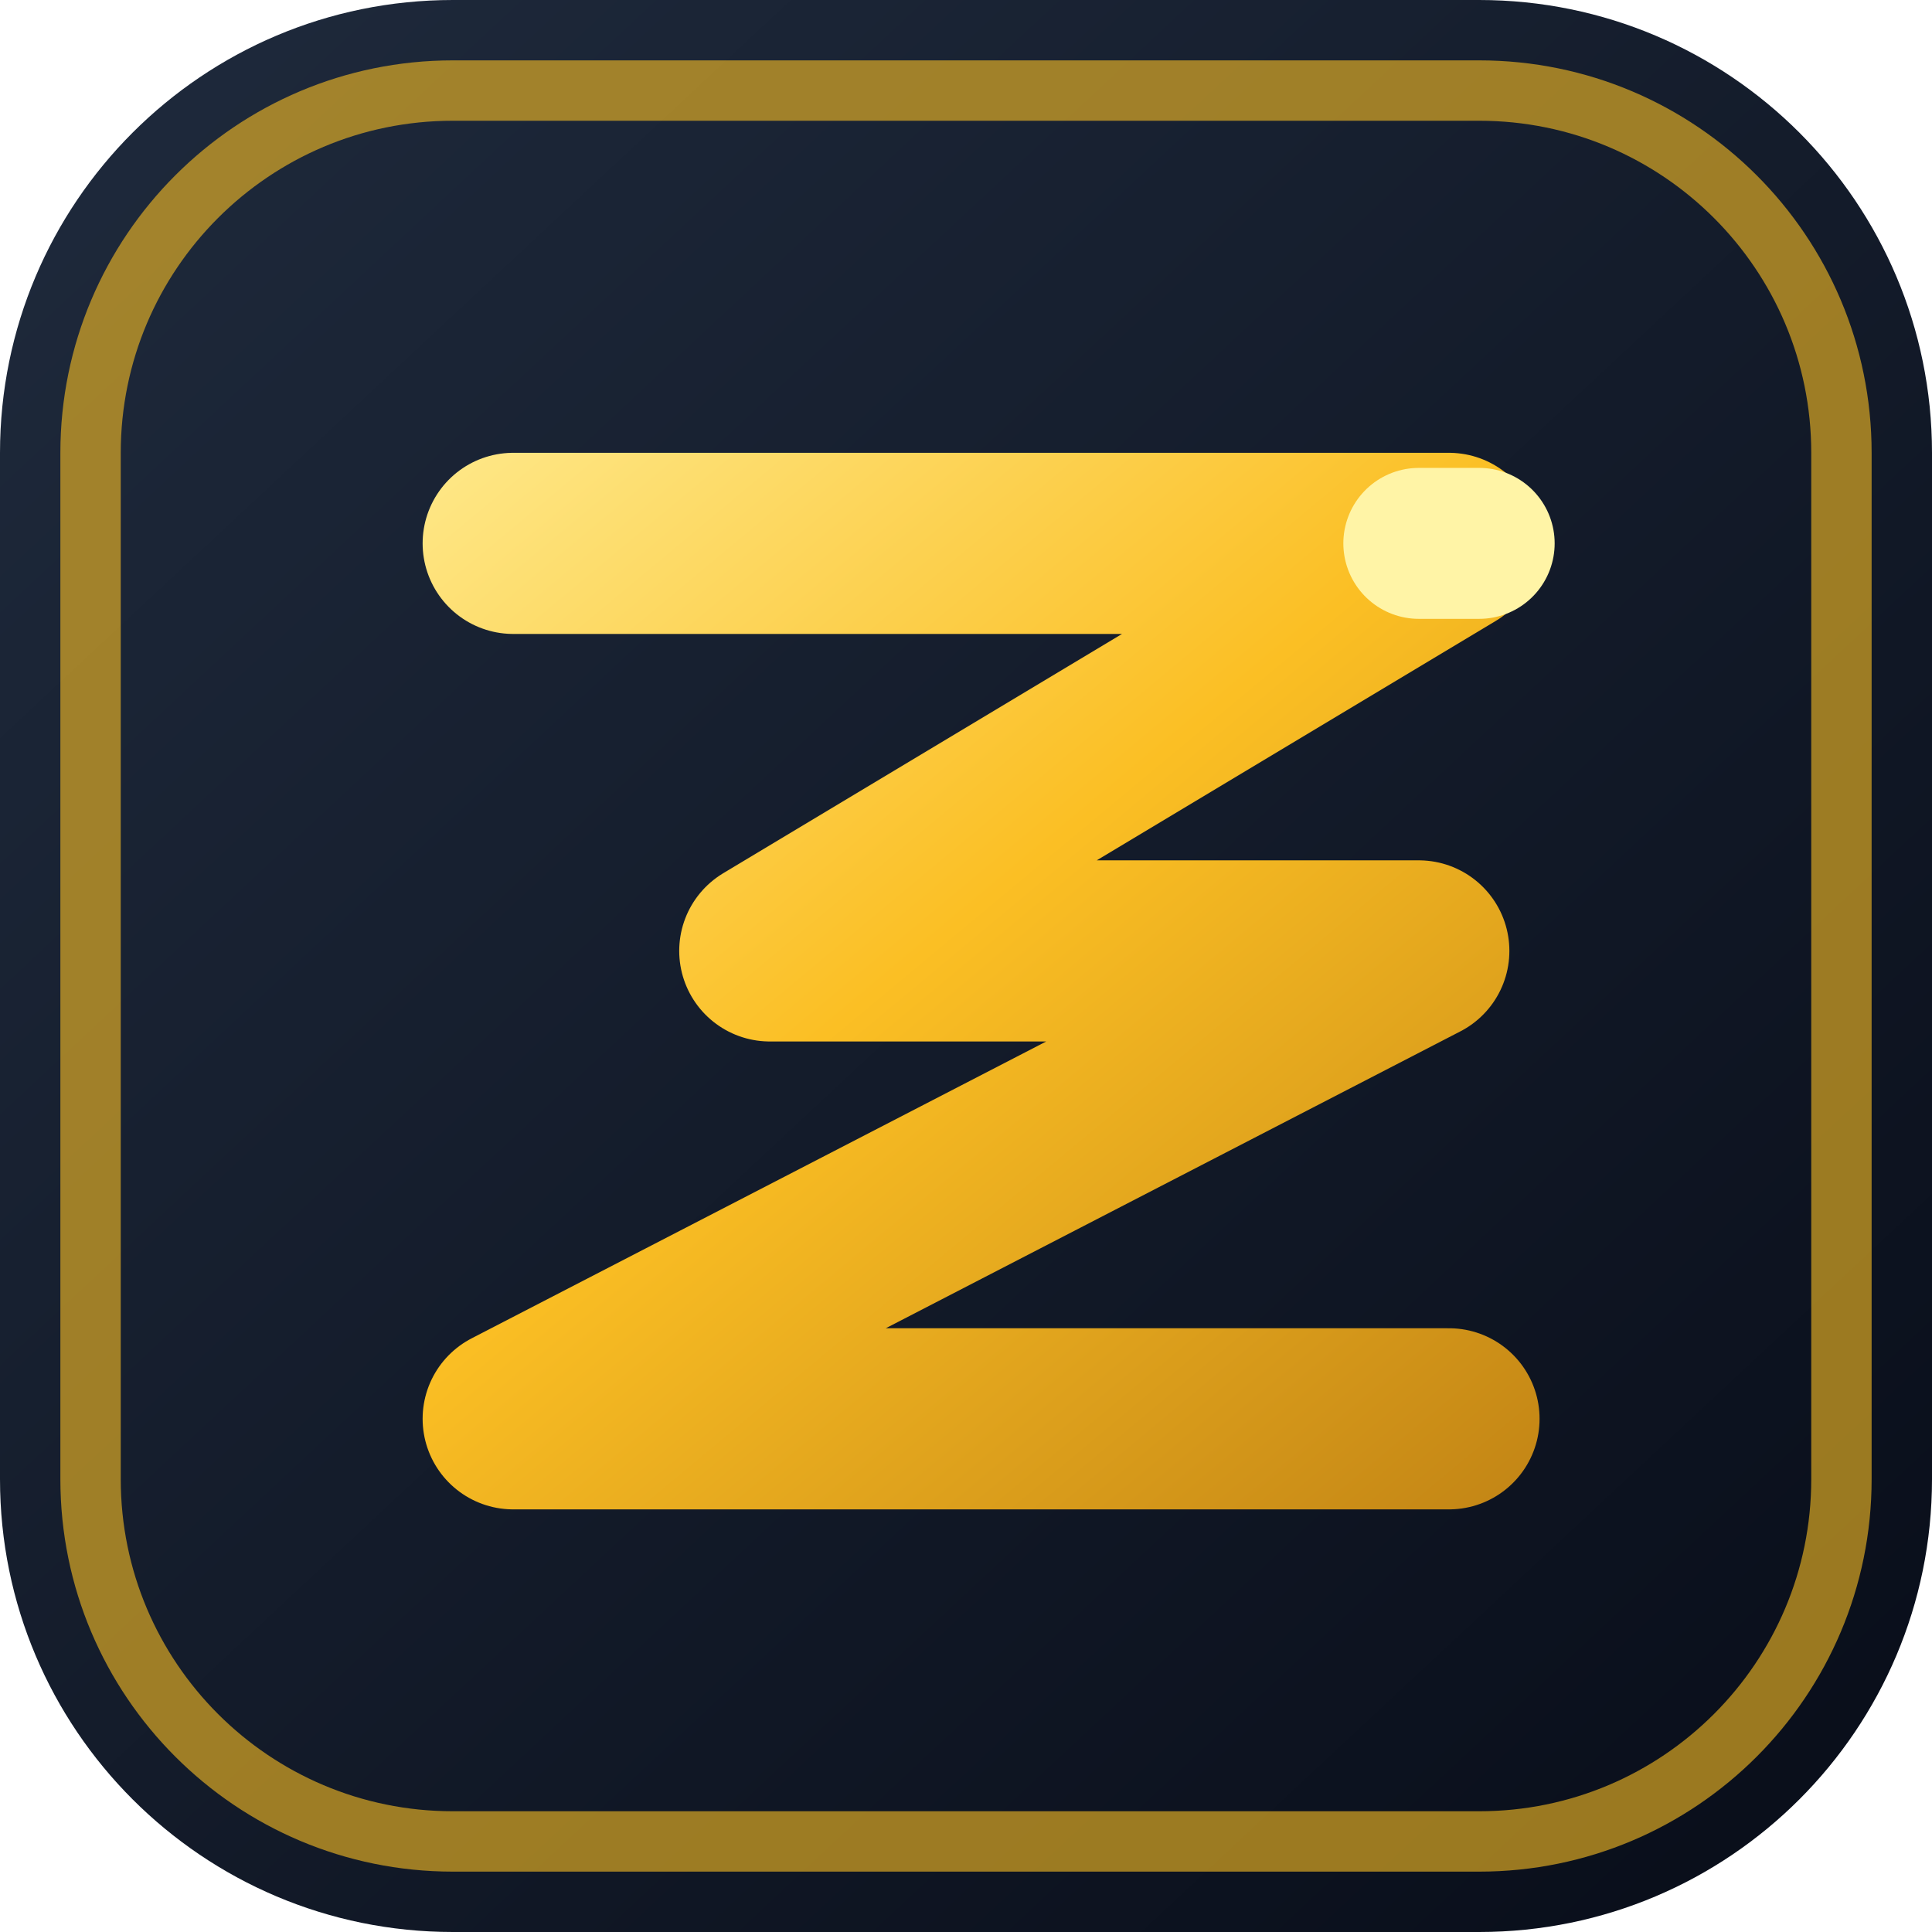
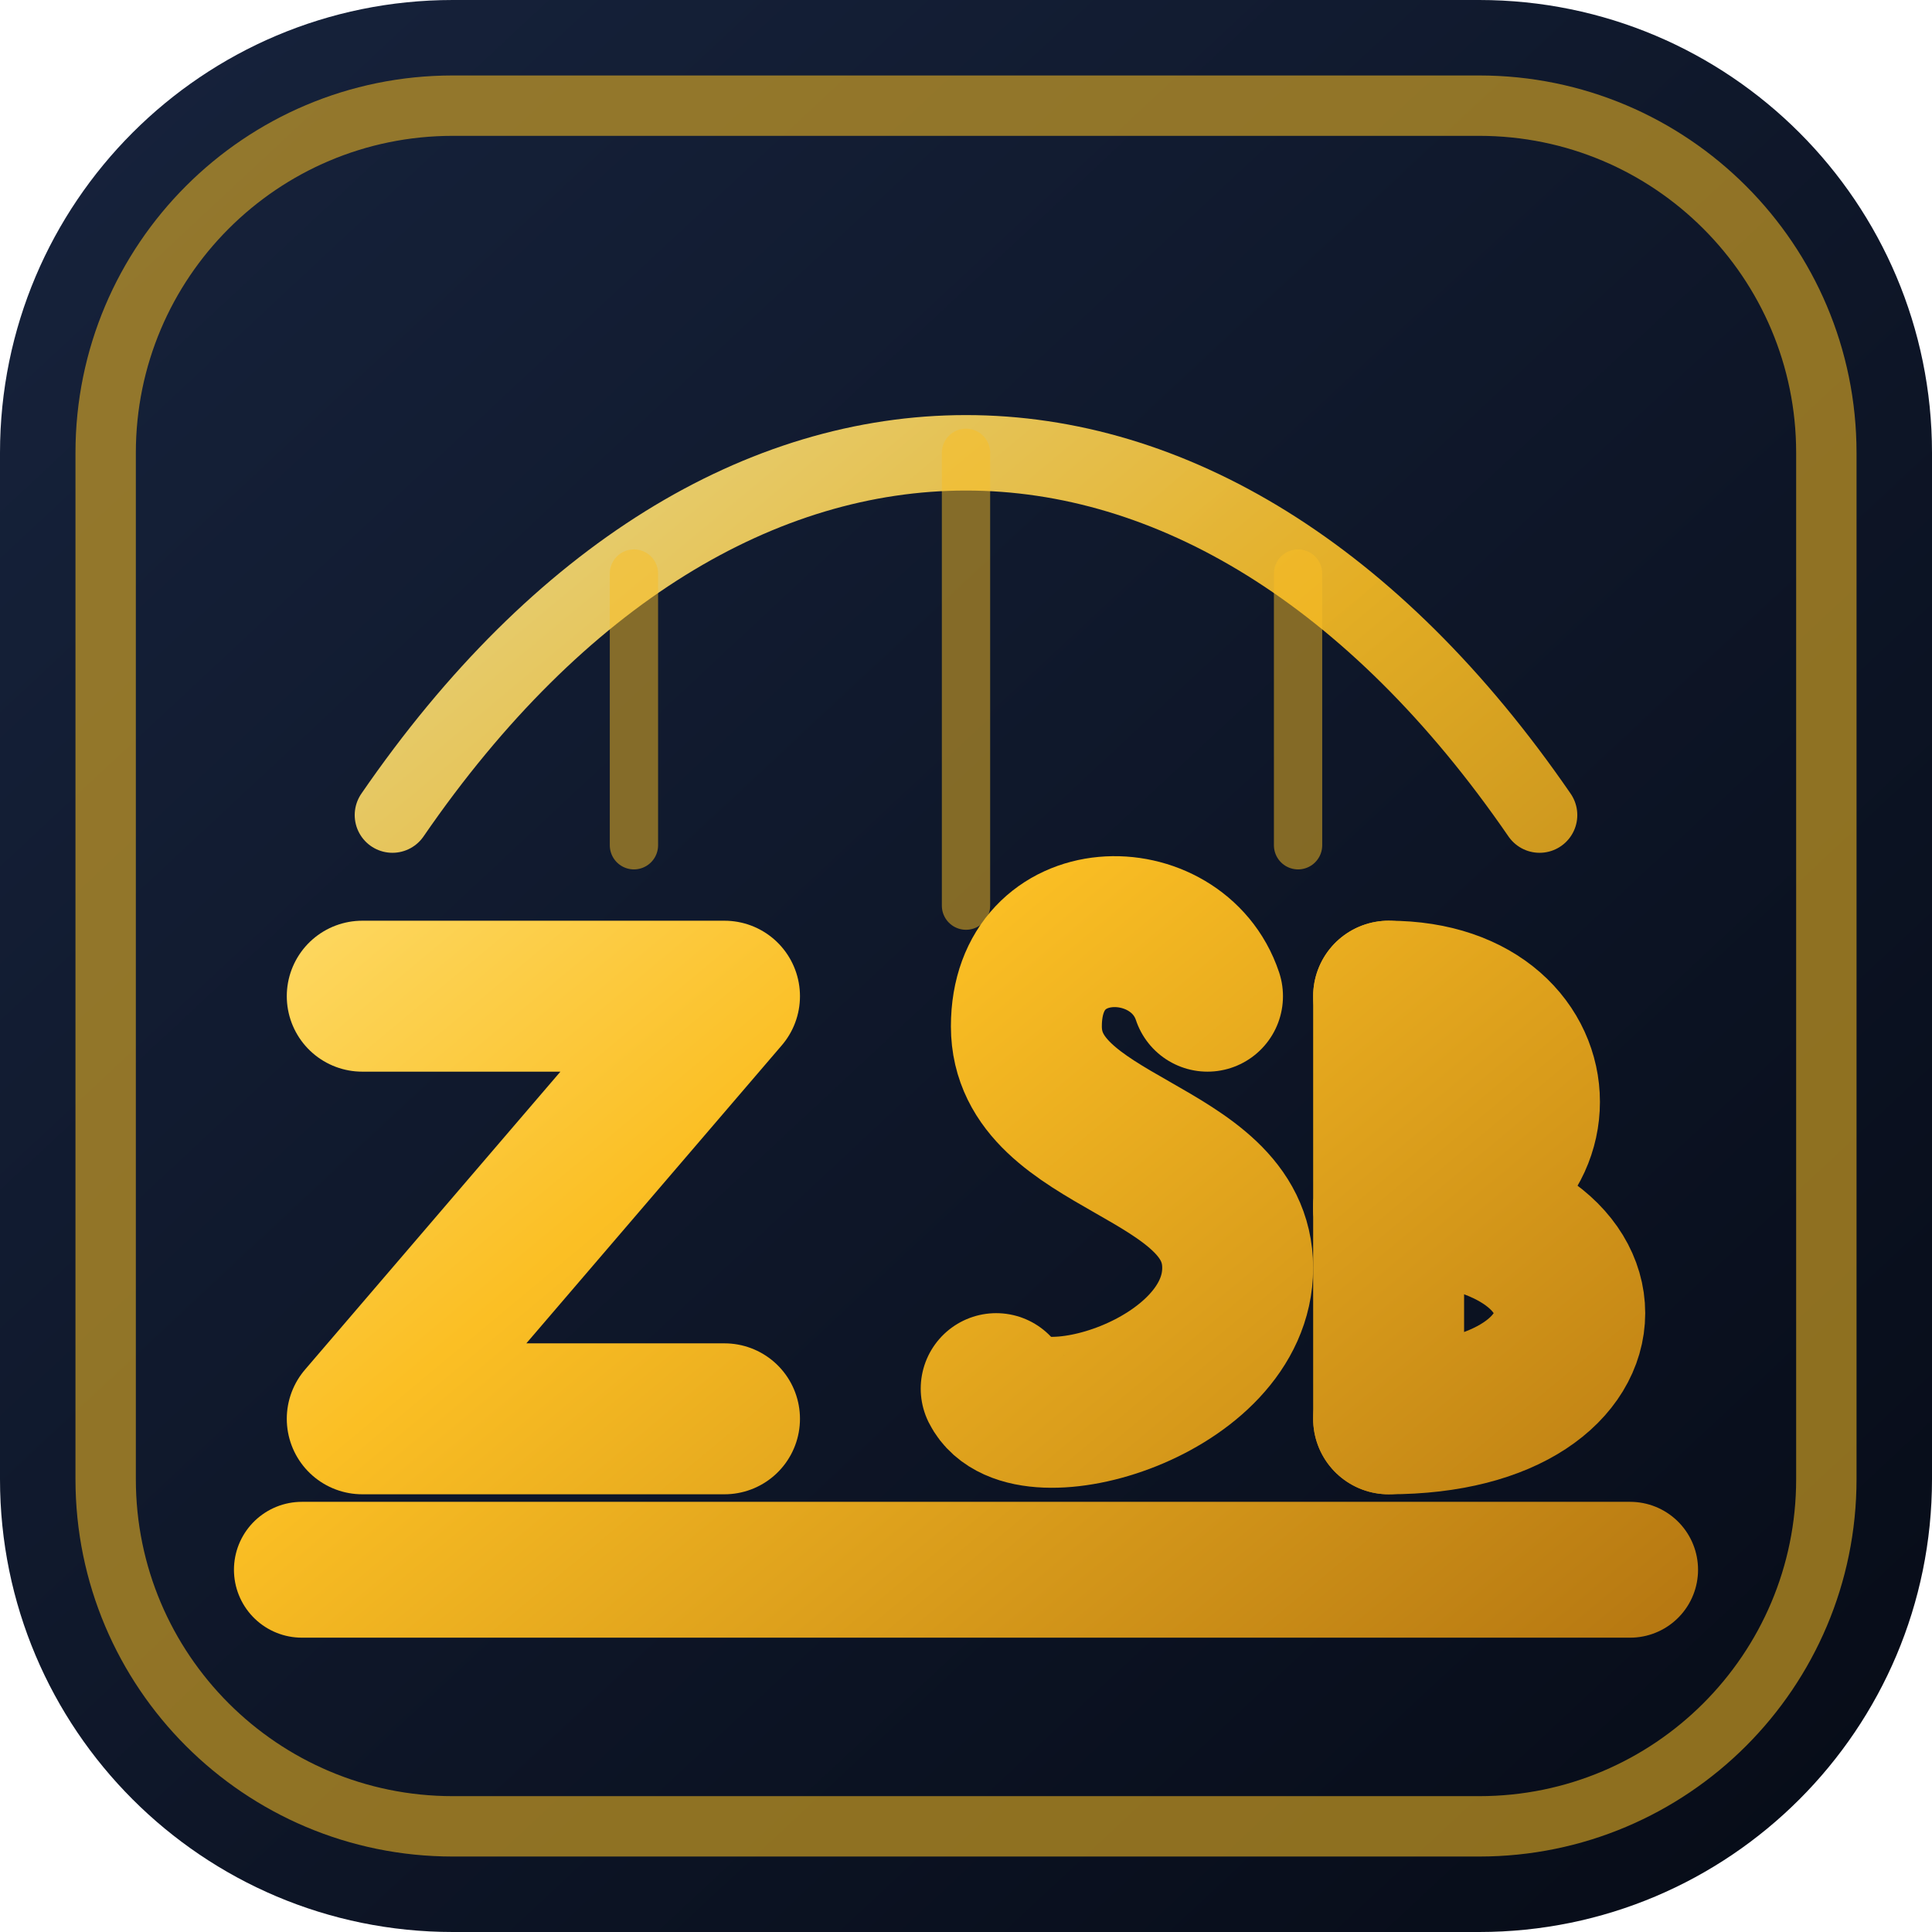
<svg xmlns="http://www.w3.org/2000/svg" viewBox="0 0 64 64">
  <defs>
-     <linearGradient id="zid-gold" x1="12" y1="8" x2="52" y2="56" gradientUnits="userSpaceOnUse">
+     <linearGradient id="ab-gold" x1="12" y1="8" x2="52" y2="56" gradientUnits="userSpaceOnUse">
      <stop stop-color="#FFF4A6" />
      <stop offset=".48" stop-color="#FBBF24" />
      <stop offset="1" stop-color="#B77912" />
    </linearGradient>
-     <linearGradient id="zid-surface" x1="4" y1="2" x2="60" y2="62" gradientUnits="userSpaceOnUse">
-       <stop stop-color="#1E293B" />
-       <stop offset="1" stop-color="#090E1A" />
+     <linearGradient id="ab-surface" x1="4" y1="2" x2="60" y2="62" gradientUnits="userSpaceOnUse">
+       <stop stop-color="#16223B" />
+       <stop offset="1" stop-color="#070C18" />
    </linearGradient>
  </defs>
-   <rect width="64" height="64" rx="15" fill="url(#zid-surface)" />
-   <rect x="3" y="3" width="58" height="58" rx="12" fill="none" stroke="#FBBF24" stroke-opacity=".6" stroke-width="2" />
-   <path d="M17 18h31L25.5 31.5H47L17 47h31" fill="none" stroke="url(#zid-gold)" stroke-linecap="round" stroke-linejoin="round" stroke-width="6" />
-   <path d="M47 18h2" stroke="#FFF4A6" stroke-linecap="round" stroke-width="5" />
+   <rect width="64" height="64" rx="15" fill="url(#ab-surface)" />
+   <rect x="3.5" y="3.5" width="57" height="57" rx="11.5" fill="none" stroke="#FBBF24" stroke-opacity=".55" stroke-width="2" />
+   <path d="M13 27 C24 11 40 11 51 27" fill="none" stroke="url(#ab-gold)" stroke-width="2.5" stroke-linecap="round" stroke-opacity=".9" />
+   <path d="M21 19 V28 M32 15 V30 M43 19 V28" fill="none" stroke="#FBBF24" stroke-opacity=".5" stroke-width="1.6" stroke-linecap="round" />
+   <g fill="none" stroke="url(#ab-gold)" stroke-width="5" stroke-linecap="round" stroke-linejoin="round">
+     <path d="M12 33 L24 33 L12 47 L24 47" />
+     <path d="M40 33 C39 30 34 30 34 34 C34 38 41 38 41 42 C41 46 34 48 33 46" />
+     <path d="M46 33 V47" />
+     <path d="M46 33 C52 33 52 40 46 40" />
+     <path d="M46 40 C54 40 54 47 46 47" />
+   </g>
+   <path d="M10 52 H54" fill="none" stroke="url(#ab-gold)" stroke-width="4.5" stroke-linecap="round" />
</svg>
